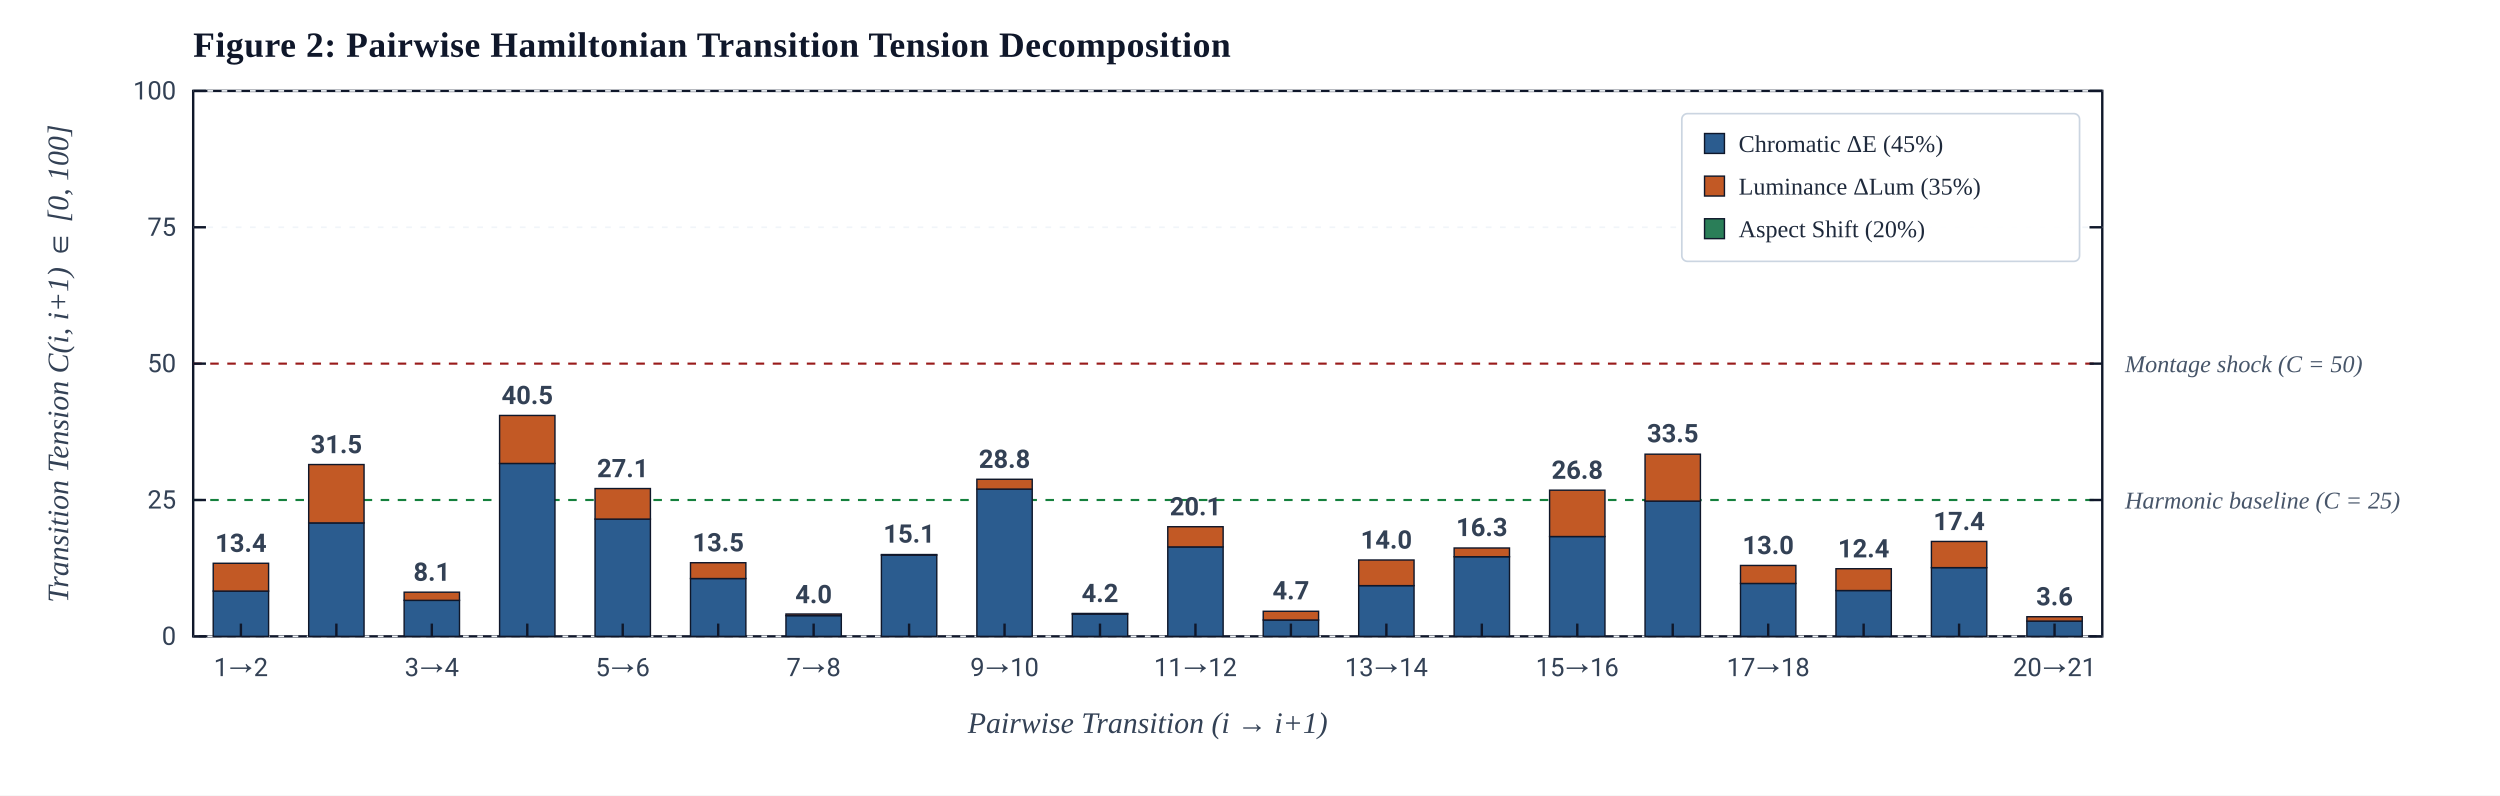
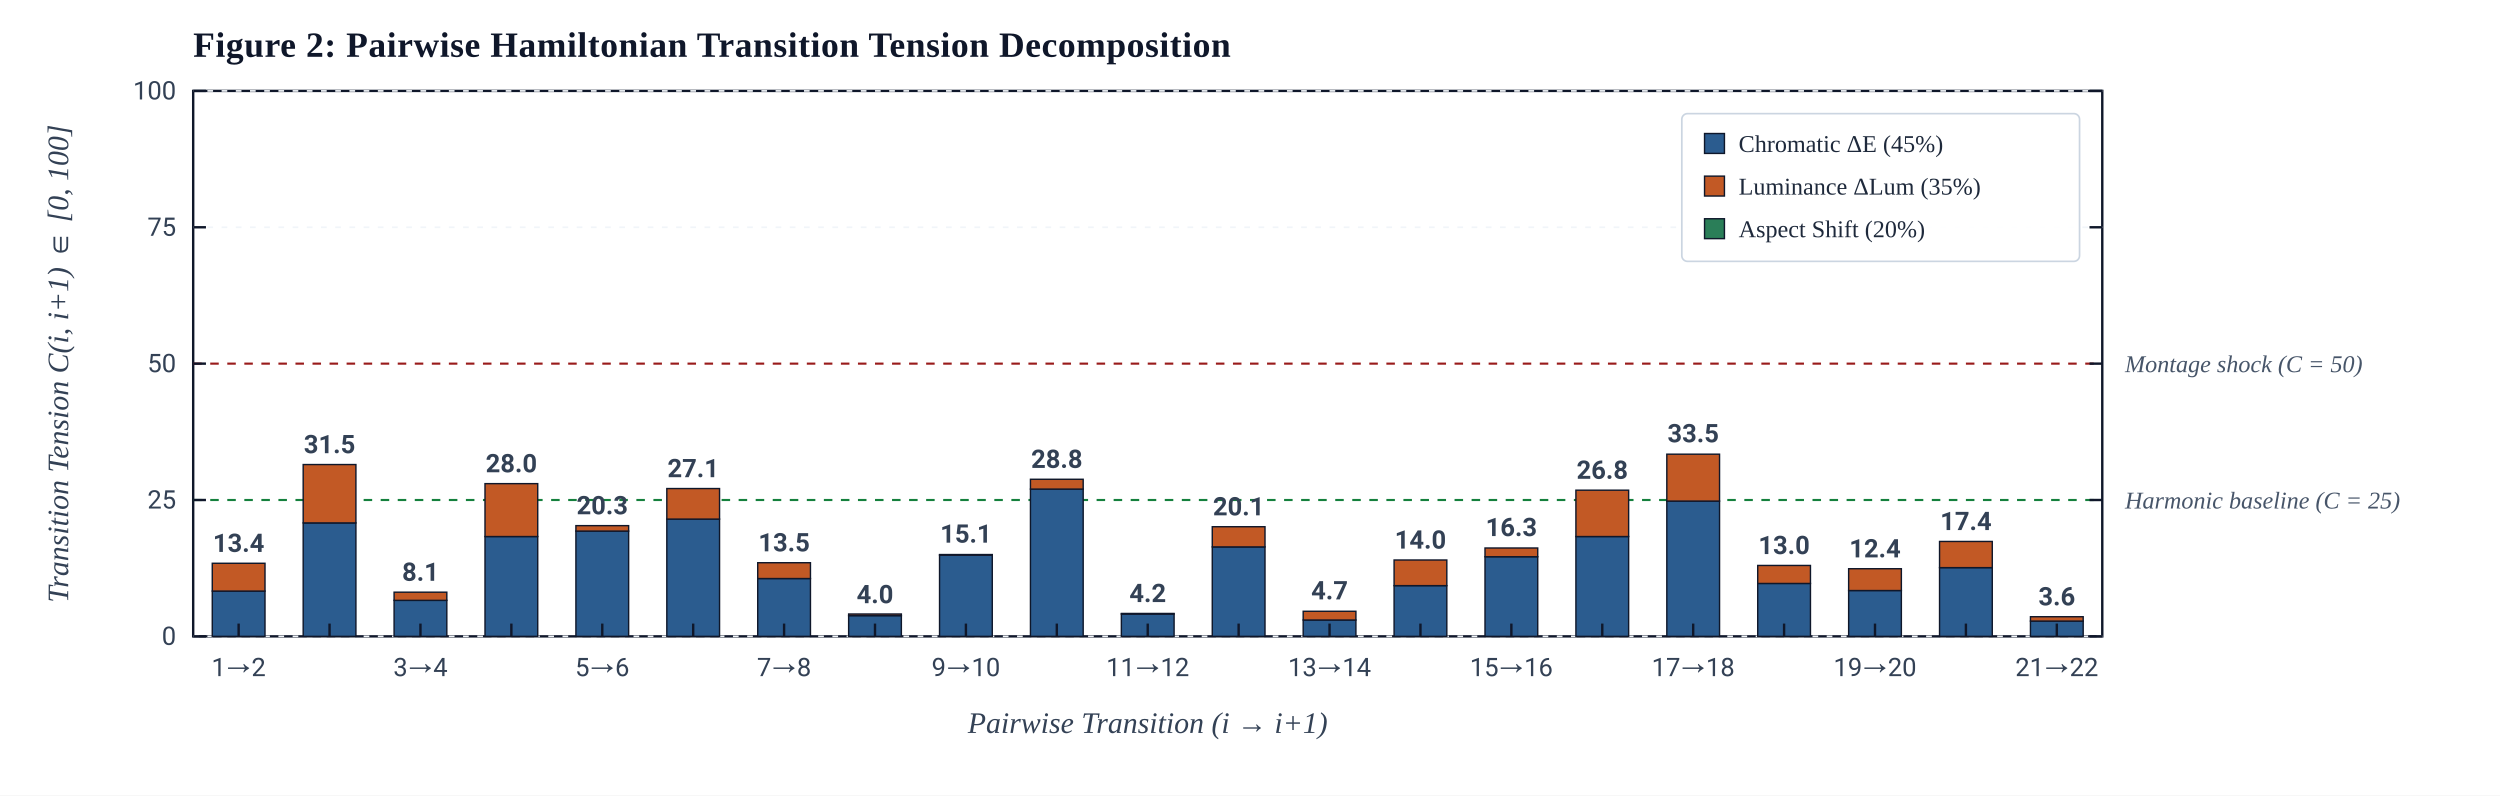
<svg xmlns="http://www.w3.org/2000/svg" viewBox="0 0 880 280" width="100%" height="100%">
  <style>
    .paper-bg { fill: #ffffff; }
    .spine-box { fill: #ffffff; stroke: #0f172a; stroke-width: 0.85; }
    .academic-grid { stroke: #f1f5f9; stroke-width: 0.6; stroke-dasharray: 2 3; }
    .tick-line { stroke: #0f172a; stroke-width: 0.85; }
    .fig-heading { fill: #0f172a; font-family: "Times New Roman", Times, "Nimbus Roman No9 L", "Liberation Serif", serif; font-size: 12.5px; font-weight: bold; letter-spacing: 0.2px; }
    .axis-title { fill: #334155; font-family: "Times New Roman", Times, "Nimbus Roman No9 L", "Liberation Serif", serif; font-size: 10.5px; font-style: italic; }
    .tick-label { fill: #334155; font-family: -apple-system, BlinkMacSystemFont, "Segoe UI", Roboto, Helvetica, Arial, sans-serif; font-size: 9px; font-variant-numeric: tabular-nums; }
    .threshold-label { fill: #475569; font-family: "Times New Roman", Times, "Nimbus Roman No9 L", "Liberation Serif", serif; font-size: 8.5px; font-style: italic; }
    .legend-text { fill: #1e293b; font-family: "Times New Roman", Times, "Nimbus Roman No9 L", "Liberation Serif", serif; font-size: 8.5px; }
  </style>
  <rect width="880" height="280" class="paper-bg" />
  <text x="68" y="20" class="fig-heading">Figure 2: Pairwise Hamiltonian Transition Tension Decomposition</text>
  <rect x="68" y="32" width="672" height="192" class="spine-box" />
  <text transform="translate(24, 128) rotate(-90)" class="axis-title" text-anchor="middle">Transition Tension C(i, i+1) ∈ [0, 100]</text>
  <line x1="68" y1="32" x2="740" y2="32" class="academic-grid" />
  <line x1="68" y1="32" x2="72.5" y2="32" class="tick-line" />
  <line x1="735.5" y1="32" x2="740" y2="32" class="tick-line" />
  <text x="62" y="35" class="tick-label" text-anchor="end">100</text>
  <line x1="68" y1="80" x2="740" y2="80" class="academic-grid" />
  <line x1="68" y1="80" x2="72.5" y2="80" class="tick-line" />
  <line x1="735.5" y1="80" x2="740" y2="80" class="tick-line" />
  <text x="62" y="83" class="tick-label" text-anchor="end">75</text>
  <line x1="68" y1="128" x2="740" y2="128" stroke="#991b1b" stroke-width="0.75" stroke-dasharray="3 3" />
  <text x="748" y="131" class="threshold-label" fill="#991b1b" text-anchor="start">Montage shock (C = 50)</text>
  <line x1="68" y1="128" x2="72.5" y2="128" class="tick-line" />
  <line x1="735.5" y1="128" x2="740" y2="128" class="tick-line" />
  <text x="62" y="131" class="tick-label" text-anchor="end">50</text>
  <line x1="68" y1="176" x2="740" y2="176" stroke="#15803d" stroke-width="0.75" stroke-dasharray="3 3" />
  <text x="748" y="179" class="threshold-label" fill="#15803d" text-anchor="start">Harmonic baseline (C = 25)</text>
  <line x1="68" y1="176" x2="72.5" y2="176" class="tick-line" />
  <line x1="735.5" y1="176" x2="740" y2="176" class="tick-line" />
  <text x="62" y="179" class="tick-label" text-anchor="end">25</text>
  <line x1="68" y1="224" x2="740" y2="224" class="academic-grid" />
  <line x1="68" y1="224" x2="72.5" y2="224" class="tick-line" />
  <line x1="735.5" y1="224" x2="740" y2="224" class="tick-line" />
  <text x="62" y="227" class="tick-label" text-anchor="end">0</text>
-   <rect x="75.056" y="208.064" width="19.488" height="15.936" fill="#2b5c8f" stroke="#0f172a" stroke-width="0.5" />
-   <rect x="75.056" y="198.272" width="19.488" height="9.792" fill="#c25925" stroke="#0f172a" stroke-width="0.5" />
-   <text x="84.8" y="194.272" class="tick-label" font-weight="600" text-anchor="middle">13.4</text>
-   <line x1="84.8" y1="219.5" x2="84.8" y2="224" class="tick-line" />
-   <text x="84.8" y="238" class="tick-label" text-anchor="middle">1→2</text>
-   <rect x="108.656" y="184.064" width="19.488" height="39.936" fill="#2b5c8f" stroke="#0f172a" stroke-width="0.5" />
-   <rect x="108.656" y="163.52" width="19.488" height="20.544" fill="#c25925" stroke="#0f172a" stroke-width="0.5" />
-   <text x="118.4" y="159.52" class="tick-label" font-weight="600" text-anchor="middle">31.5</text>
-   <line x1="118.4" y1="219.5" x2="118.4" y2="224" class="tick-line" />
-   <rect x="142.256" y="211.328" width="19.488" height="12.672" fill="#2b5c8f" stroke="#0f172a" stroke-width="0.5" />
-   <rect x="142.256" y="208.448" width="19.488" height="2.88" fill="#c25925" stroke="#0f172a" stroke-width="0.5" />
-   <text x="152" y="204.448" class="tick-label" font-weight="600" text-anchor="middle">8.1</text>
-   <line x1="152" y1="219.5" x2="152" y2="224" class="tick-line" />
-   <text x="152" y="238" class="tick-label" text-anchor="middle">3→4</text>
-   <rect x="175.856" y="163.136" width="19.488" height="60.864" fill="#2b5c8f" stroke="#0f172a" stroke-width="0.5" />
-   <rect x="175.856" y="146.24" width="19.488" height="16.896" fill="#c25925" stroke="#0f172a" stroke-width="0.5" />
-   <text x="185.6" y="142.24" class="tick-label" font-weight="600" text-anchor="middle">40.5</text>
-   <line x1="185.6" y1="219.5" x2="185.6" y2="224" class="tick-line" />
-   <rect x="209.456" y="182.72" width="19.488" height="41.28" fill="#2b5c8f" stroke="#0f172a" stroke-width="0.5" />
-   <rect x="209.456" y="171.968" width="19.488" height="10.752" fill="#c25925" stroke="#0f172a" stroke-width="0.5" />
-   <text x="219.2" y="167.968" class="tick-label" font-weight="600" text-anchor="middle">27.1</text>
-   <line x1="219.2" y1="219.5" x2="219.2" y2="224" class="tick-line" />
-   <text x="219.2" y="238" class="tick-label" text-anchor="middle">5→6</text>
-   <rect x="243.056" y="203.648" width="19.488" height="20.352" fill="#2b5c8f" stroke="#0f172a" stroke-width="0.5" />
-   <rect x="243.056" y="198.08" width="19.488" height="5.568" fill="#c25925" stroke="#0f172a" stroke-width="0.5" />
-   <text x="252.8" y="194.08" class="tick-label" font-weight="600" text-anchor="middle">13.5</text>
-   <line x1="252.8" y1="219.5" x2="252.8" y2="224" class="tick-line" />
-   <rect x="276.656" y="216.704" width="19.488" height="7.296" fill="#2b5c8f" stroke="#0f172a" stroke-width="0.5" />
-   <rect x="276.656" y="216.128" width="19.488" height="0.576" fill="#c25925" stroke="#0f172a" stroke-width="0.5" />
-   <text x="286.4" y="212.32" class="tick-label" font-weight="600" text-anchor="middle">4.0</text>
-   <line x1="286.4" y1="219.5" x2="286.4" y2="224" class="tick-line" />
-   <text x="286.4" y="238" class="tick-label" text-anchor="middle">7→8</text>
-   <rect x="310.256" y="195.392" width="19.488" height="28.608" fill="#2b5c8f" stroke="#0f172a" stroke-width="0.5" />
-   <rect x="310.256" y="195.2" width="19.488" height="0.192" fill="#c25925" stroke="#0f172a" stroke-width="0.5" />
-   <text x="320" y="191.008" class="tick-label" font-weight="600" text-anchor="middle">15.1</text>
-   <line x1="320" y1="219.5" x2="320" y2="224" class="tick-line" />
-   <rect x="343.856" y="172.16" width="19.488" height="51.84" fill="#2b5c8f" stroke="#0f172a" stroke-width="0.5" />
-   <rect x="343.856" y="168.704" width="19.488" height="3.456" fill="#c25925" stroke="#0f172a" stroke-width="0.5" />
-   <text x="353.6" y="164.704" class="tick-label" font-weight="600" text-anchor="middle">28.8</text>
-   <line x1="353.6" y1="219.5" x2="353.6" y2="224" class="tick-line" />
-   <text x="353.6" y="238" class="tick-label" text-anchor="middle">9→10</text>
-   <rect x="377.456" y="216.128" width="19.488" height="7.872" fill="#2b5c8f" stroke="#0f172a" stroke-width="0.5" />
-   <rect x="377.456" y="215.936" width="19.488" height="0.192" fill="#c25925" stroke="#0f172a" stroke-width="0.5" />
-   <text x="387.2" y="211.936" class="tick-label" font-weight="600" text-anchor="middle">4.2</text>
-   <line x1="387.2" y1="219.5" x2="387.2" y2="224" class="tick-line" />
-   <rect x="411.056" y="192.512" width="19.488" height="31.488" fill="#2b5c8f" stroke="#0f172a" stroke-width="0.5" />
-   <rect x="411.056" y="185.408" width="19.488" height="7.104" fill="#c25925" stroke="#0f172a" stroke-width="0.5" />
-   <text x="420.8" y="181.408" class="tick-label" font-weight="600" text-anchor="middle">20.1</text>
-   <line x1="420.8" y1="219.5" x2="420.8" y2="224" class="tick-line" />
-   <text x="420.8" y="238" class="tick-label" text-anchor="middle">11→12</text>
-   <rect x="444.656" y="218.24" width="19.488" height="5.76" fill="#2b5c8f" stroke="#0f172a" stroke-width="0.5" />
-   <rect x="444.656" y="215.168" width="19.488" height="3.072" fill="#c25925" stroke="#0f172a" stroke-width="0.5" />
-   <text x="454.4" y="210.976" class="tick-label" font-weight="600" text-anchor="middle">4.7</text>
-   <line x1="454.4" y1="219.5" x2="454.4" y2="224" class="tick-line" />
-   <rect x="478.256" y="206.144" width="19.488" height="17.856" fill="#2b5c8f" stroke="#0f172a" stroke-width="0.5" />
-   <rect x="478.256" y="197.12" width="19.488" height="9.024" fill="#c25925" stroke="#0f172a" stroke-width="0.5" />
-   <text x="488" y="193.12" class="tick-label" font-weight="600" text-anchor="middle">14.0</text>
-   <line x1="488" y1="219.5" x2="488" y2="224" class="tick-line" />
-   <text x="488" y="238" class="tick-label" text-anchor="middle">13→14</text>
-   <rect x="511.856" y="195.968" width="19.488" height="28.032" fill="#2b5c8f" stroke="#0f172a" stroke-width="0.5" />
-   <rect x="511.856" y="192.896" width="19.488" height="3.072" fill="#c25925" stroke="#0f172a" stroke-width="0.5" />
-   <text x="521.6" y="188.704" class="tick-label" font-weight="600" text-anchor="middle">16.3</text>
-   <line x1="521.6" y1="219.5" x2="521.6" y2="224" class="tick-line" />
-   <rect x="545.456" y="188.864" width="19.488" height="35.136" fill="#2b5c8f" stroke="#0f172a" stroke-width="0.5" />
-   <rect x="545.456" y="172.544" width="19.488" height="16.32" fill="#c25925" stroke="#0f172a" stroke-width="0.5" />
-   <text x="555.2" y="168.544" class="tick-label" font-weight="600" text-anchor="middle">26.8</text>
-   <line x1="555.2" y1="219.5" x2="555.2" y2="224" class="tick-line" />
-   <text x="555.2" y="238" class="tick-label" text-anchor="middle">15→16</text>
-   <rect x="579.056" y="176.384" width="19.488" height="47.616" fill="#2b5c8f" stroke="#0f172a" stroke-width="0.5" />
-   <rect x="579.056" y="159.872" width="19.488" height="16.512" fill="#c25925" stroke="#0f172a" stroke-width="0.5" />
-   <text x="588.8" y="155.68" class="tick-label" font-weight="600" text-anchor="middle">33.5</text>
-   <line x1="588.8" y1="219.5" x2="588.8" y2="224" class="tick-line" />
-   <rect x="612.656" y="205.376" width="19.488" height="18.624" fill="#2b5c8f" stroke="#0f172a" stroke-width="0.5" />
-   <rect x="612.656" y="199.04" width="19.488" height="6.336" fill="#c25925" stroke="#0f172a" stroke-width="0.5" />
-   <text x="622.4" y="195.04" class="tick-label" font-weight="600" text-anchor="middle">13.0</text>
-   <line x1="622.4" y1="219.5" x2="622.4" y2="224" class="tick-line" />
-   <text x="622.4" y="238" class="tick-label" text-anchor="middle">17→18</text>
-   <rect x="646.256" y="207.872" width="19.488" height="16.128" fill="#2b5c8f" stroke="#0f172a" stroke-width="0.5" />
-   <rect x="646.256" y="200.192" width="19.488" height="7.68" fill="#c25925" stroke="#0f172a" stroke-width="0.5" />
-   <text x="656" y="196.192" class="tick-label" font-weight="600" text-anchor="middle">12.4</text>
-   <line x1="656" y1="219.5" x2="656" y2="224" class="tick-line" />
-   <rect x="679.856" y="199.808" width="19.488" height="24.192" fill="#2b5c8f" stroke="#0f172a" stroke-width="0.5" />
-   <rect x="679.856" y="190.592" width="19.488" height="9.216" fill="#c25925" stroke="#0f172a" stroke-width="0.5" />
-   <text x="689.6" y="186.592" class="tick-label" font-weight="600" text-anchor="middle">17.4</text>
-   <line x1="689.6" y1="219.5" x2="689.6" y2="224" class="tick-line" />
-   <rect x="713.456" y="218.624" width="19.488" height="5.376" fill="#2b5c8f" stroke="#0f172a" stroke-width="0.5" />
-   <rect x="713.456" y="217.088" width="19.488" height="1.536" fill="#c25925" stroke="#0f172a" stroke-width="0.5" />
-   <text x="723.2" y="213.088" class="tick-label" font-weight="600" text-anchor="middle">3.6</text>
-   <line x1="723.2" y1="219.5" x2="723.2" y2="224" class="tick-line" />
-   <text x="723.2" y="238" class="tick-label" text-anchor="middle">20→21</text>
+   <rect x="74.72" y="208.064" width="18.56" height="15.936" fill="#2b5c8f" stroke="#0f172a" stroke-width="0.5" />
+   <rect x="74.72" y="198.272" width="18.56" height="9.792" fill="#c25925" stroke="#0f172a" stroke-width="0.5" />
+   <text x="84" y="194.272" class="tick-label" font-weight="600" text-anchor="middle">13.4</text>
+   <line x1="84" y1="219.5" x2="84" y2="224" class="tick-line" />
+   <text x="84" y="238" class="tick-label" text-anchor="middle">1→2</text>
+   <rect x="106.72" y="184.064" width="18.56" height="39.936" fill="#2b5c8f" stroke="#0f172a" stroke-width="0.5" />
+   <rect x="106.72" y="163.52" width="18.56" height="20.544" fill="#c25925" stroke="#0f172a" stroke-width="0.5" />
+   <text x="116" y="159.52" class="tick-label" font-weight="600" text-anchor="middle">31.5</text>
+   <line x1="116" y1="219.5" x2="116" y2="224" class="tick-line" />
+   <rect x="138.72" y="211.328" width="18.56" height="12.672" fill="#2b5c8f" stroke="#0f172a" stroke-width="0.5" />
+   <rect x="138.72" y="208.448" width="18.56" height="2.88" fill="#c25925" stroke="#0f172a" stroke-width="0.5" />
+   <text x="148" y="204.448" class="tick-label" font-weight="600" text-anchor="middle">8.1</text>
+   <line x1="148" y1="219.5" x2="148" y2="224" class="tick-line" />
+   <text x="148" y="238" class="tick-label" text-anchor="middle">3→4</text>
+   <rect x="170.72" y="188.864" width="18.56" height="35.136" fill="#2b5c8f" stroke="#0f172a" stroke-width="0.5" />
+   <rect x="170.72" y="170.24" width="18.56" height="18.624" fill="#c25925" stroke="#0f172a" stroke-width="0.5" />
+   <text x="180" y="166.24" class="tick-label" font-weight="600" text-anchor="middle">28.0</text>
+   <line x1="180" y1="219.5" x2="180" y2="224" class="tick-line" />
+   <rect x="202.72" y="186.944" width="18.56" height="37.056" fill="#2b5c8f" stroke="#0f172a" stroke-width="0.5" />
+   <rect x="202.72" y="185.024" width="18.56" height="1.92" fill="#c25925" stroke="#0f172a" stroke-width="0.5" />
+   <text x="212" y="181.024" class="tick-label" font-weight="600" text-anchor="middle">20.3</text>
+   <line x1="212" y1="219.5" x2="212" y2="224" class="tick-line" />
+   <text x="212" y="238" class="tick-label" text-anchor="middle">5→6</text>
+   <rect x="234.72" y="182.72" width="18.56" height="41.28" fill="#2b5c8f" stroke="#0f172a" stroke-width="0.5" />
+   <rect x="234.72" y="171.968" width="18.56" height="10.752" fill="#c25925" stroke="#0f172a" stroke-width="0.5" />
+   <text x="244" y="167.968" class="tick-label" font-weight="600" text-anchor="middle">27.1</text>
+   <line x1="244" y1="219.5" x2="244" y2="224" class="tick-line" />
+   <rect x="266.72" y="203.648" width="18.56" height="20.352" fill="#2b5c8f" stroke="#0f172a" stroke-width="0.5" />
+   <rect x="266.72" y="198.08" width="18.56" height="5.568" fill="#c25925" stroke="#0f172a" stroke-width="0.5" />
+   <text x="276" y="194.08" class="tick-label" font-weight="600" text-anchor="middle">13.5</text>
+   <line x1="276" y1="219.5" x2="276" y2="224" class="tick-line" />
+   <text x="276" y="238" class="tick-label" text-anchor="middle">7→8</text>
+   <rect x="298.72" y="216.704" width="18.56" height="7.296" fill="#2b5c8f" stroke="#0f172a" stroke-width="0.5" />
+   <rect x="298.72" y="216.128" width="18.56" height="0.576" fill="#c25925" stroke="#0f172a" stroke-width="0.5" />
+   <text x="308" y="212.32" class="tick-label" font-weight="600" text-anchor="middle">4.0</text>
+   <line x1="308" y1="219.5" x2="308" y2="224" class="tick-line" />
+   <rect x="330.72" y="195.392" width="18.56" height="28.608" fill="#2b5c8f" stroke="#0f172a" stroke-width="0.5" />
+   <rect x="330.72" y="195.2" width="18.56" height="0.192" fill="#c25925" stroke="#0f172a" stroke-width="0.5" />
+   <text x="340" y="191.008" class="tick-label" font-weight="600" text-anchor="middle">15.1</text>
+   <line x1="340" y1="219.5" x2="340" y2="224" class="tick-line" />
+   <text x="340" y="238" class="tick-label" text-anchor="middle">9→10</text>
+   <rect x="362.72" y="172.16" width="18.56" height="51.84" fill="#2b5c8f" stroke="#0f172a" stroke-width="0.5" />
+   <rect x="362.72" y="168.704" width="18.56" height="3.456" fill="#c25925" stroke="#0f172a" stroke-width="0.5" />
+   <text x="372" y="164.704" class="tick-label" font-weight="600" text-anchor="middle">28.8</text>
+   <line x1="372" y1="219.5" x2="372" y2="224" class="tick-line" />
+   <rect x="394.72" y="216.128" width="18.56" height="7.872" fill="#2b5c8f" stroke="#0f172a" stroke-width="0.5" />
+   <rect x="394.72" y="215.936" width="18.56" height="0.192" fill="#c25925" stroke="#0f172a" stroke-width="0.5" />
+   <text x="404" y="211.936" class="tick-label" font-weight="600" text-anchor="middle">4.2</text>
+   <line x1="404" y1="219.5" x2="404" y2="224" class="tick-line" />
+   <text x="404" y="238" class="tick-label" text-anchor="middle">11→12</text>
+   <rect x="426.72" y="192.512" width="18.56" height="31.488" fill="#2b5c8f" stroke="#0f172a" stroke-width="0.5" />
+   <rect x="426.72" y="185.408" width="18.56" height="7.104" fill="#c25925" stroke="#0f172a" stroke-width="0.5" />
+   <text x="436" y="181.408" class="tick-label" font-weight="600" text-anchor="middle">20.1</text>
+   <line x1="436" y1="219.5" x2="436" y2="224" class="tick-line" />
+   <rect x="458.72" y="218.24" width="18.56" height="5.76" fill="#2b5c8f" stroke="#0f172a" stroke-width="0.5" />
+   <rect x="458.72" y="215.168" width="18.56" height="3.072" fill="#c25925" stroke="#0f172a" stroke-width="0.5" />
+   <text x="468" y="210.976" class="tick-label" font-weight="600" text-anchor="middle">4.7</text>
+   <line x1="468" y1="219.5" x2="468" y2="224" class="tick-line" />
+   <text x="468" y="238" class="tick-label" text-anchor="middle">13→14</text>
+   <rect x="490.72" y="206.144" width="18.56" height="17.856" fill="#2b5c8f" stroke="#0f172a" stroke-width="0.5" />
+   <rect x="490.72" y="197.12" width="18.56" height="9.024" fill="#c25925" stroke="#0f172a" stroke-width="0.5" />
+   <text x="500" y="193.12" class="tick-label" font-weight="600" text-anchor="middle">14.0</text>
+   <line x1="500" y1="219.5" x2="500" y2="224" class="tick-line" />
+   <rect x="522.72" y="195.968" width="18.56" height="28.032" fill="#2b5c8f" stroke="#0f172a" stroke-width="0.5" />
+   <rect x="522.72" y="192.896" width="18.56" height="3.072" fill="#c25925" stroke="#0f172a" stroke-width="0.5" />
+   <text x="532" y="188.704" class="tick-label" font-weight="600" text-anchor="middle">16.3</text>
+   <line x1="532" y1="219.5" x2="532" y2="224" class="tick-line" />
+   <text x="532" y="238" class="tick-label" text-anchor="middle">15→16</text>
+   <rect x="554.72" y="188.864" width="18.56" height="35.136" fill="#2b5c8f" stroke="#0f172a" stroke-width="0.5" />
+   <rect x="554.72" y="172.544" width="18.56" height="16.32" fill="#c25925" stroke="#0f172a" stroke-width="0.5" />
+   <text x="564" y="168.544" class="tick-label" font-weight="600" text-anchor="middle">26.8</text>
+   <line x1="564" y1="219.5" x2="564" y2="224" class="tick-line" />
+   <rect x="586.72" y="176.384" width="18.56" height="47.616" fill="#2b5c8f" stroke="#0f172a" stroke-width="0.5" />
+   <rect x="586.72" y="159.872" width="18.56" height="16.512" fill="#c25925" stroke="#0f172a" stroke-width="0.5" />
+   <text x="596" y="155.68" class="tick-label" font-weight="600" text-anchor="middle">33.5</text>
+   <line x1="596" y1="219.5" x2="596" y2="224" class="tick-line" />
+   <text x="596" y="238" class="tick-label" text-anchor="middle">17→18</text>
+   <rect x="618.72" y="205.376" width="18.56" height="18.624" fill="#2b5c8f" stroke="#0f172a" stroke-width="0.5" />
+   <rect x="618.72" y="199.04" width="18.56" height="6.336" fill="#c25925" stroke="#0f172a" stroke-width="0.5" />
+   <text x="628" y="195.04" class="tick-label" font-weight="600" text-anchor="middle">13.0</text>
+   <line x1="628" y1="219.5" x2="628" y2="224" class="tick-line" />
+   <rect x="650.72" y="207.872" width="18.56" height="16.128" fill="#2b5c8f" stroke="#0f172a" stroke-width="0.5" />
+   <rect x="650.72" y="200.192" width="18.56" height="7.68" fill="#c25925" stroke="#0f172a" stroke-width="0.5" />
+   <text x="660" y="196.192" class="tick-label" font-weight="600" text-anchor="middle">12.4</text>
+   <line x1="660" y1="219.5" x2="660" y2="224" class="tick-line" />
+   <text x="660" y="238" class="tick-label" text-anchor="middle">19→20</text>
+   <rect x="682.72" y="199.808" width="18.56" height="24.192" fill="#2b5c8f" stroke="#0f172a" stroke-width="0.5" />
+   <rect x="682.72" y="190.592" width="18.56" height="9.216" fill="#c25925" stroke="#0f172a" stroke-width="0.5" />
+   <text x="692" y="186.592" class="tick-label" font-weight="600" text-anchor="middle">17.4</text>
+   <line x1="692" y1="219.5" x2="692" y2="224" class="tick-line" />
+   <rect x="714.72" y="218.624" width="18.56" height="5.376" fill="#2b5c8f" stroke="#0f172a" stroke-width="0.5" />
+   <rect x="714.72" y="217.088" width="18.56" height="1.536" fill="#c25925" stroke="#0f172a" stroke-width="0.5" />
+   <text x="724" y="213.088" class="tick-label" font-weight="600" text-anchor="middle">3.6</text>
+   <line x1="724" y1="219.5" x2="724" y2="224" class="tick-line" />
+   <text x="724" y="238" class="tick-label" text-anchor="middle">21→22</text>
  <g transform="translate(592, 40)">
    <rect x="0" y="0" width="140" height="52" fill="#ffffff" fill-opacity="0.92" stroke="#cbd5e1" stroke-width="0.6" rx="2" />
    <rect x="8" y="7" width="7" height="7" fill="#2b5c8f" stroke="#0f172a" stroke-width="0.5" />
    <text x="20" y="13.5" class="legend-text">Chromatic ΔE (45%)</text>
    <rect x="8" y="22" width="7" height="7" fill="#c25925" stroke="#0f172a" stroke-width="0.5" />
    <text x="20" y="28.5" class="legend-text">Luminance ΔLum (35%)</text>
    <rect x="8" y="37" width="7" height="7" fill="#2a7e58" stroke="#0f172a" stroke-width="0.5" />
    <text x="20" y="43.5" class="legend-text">Aspect Shift (20%)</text>
  </g>
  <text x="404" y="258" class="axis-title" text-anchor="middle">Pairwise Transition (i → i+1)</text>
</svg>
